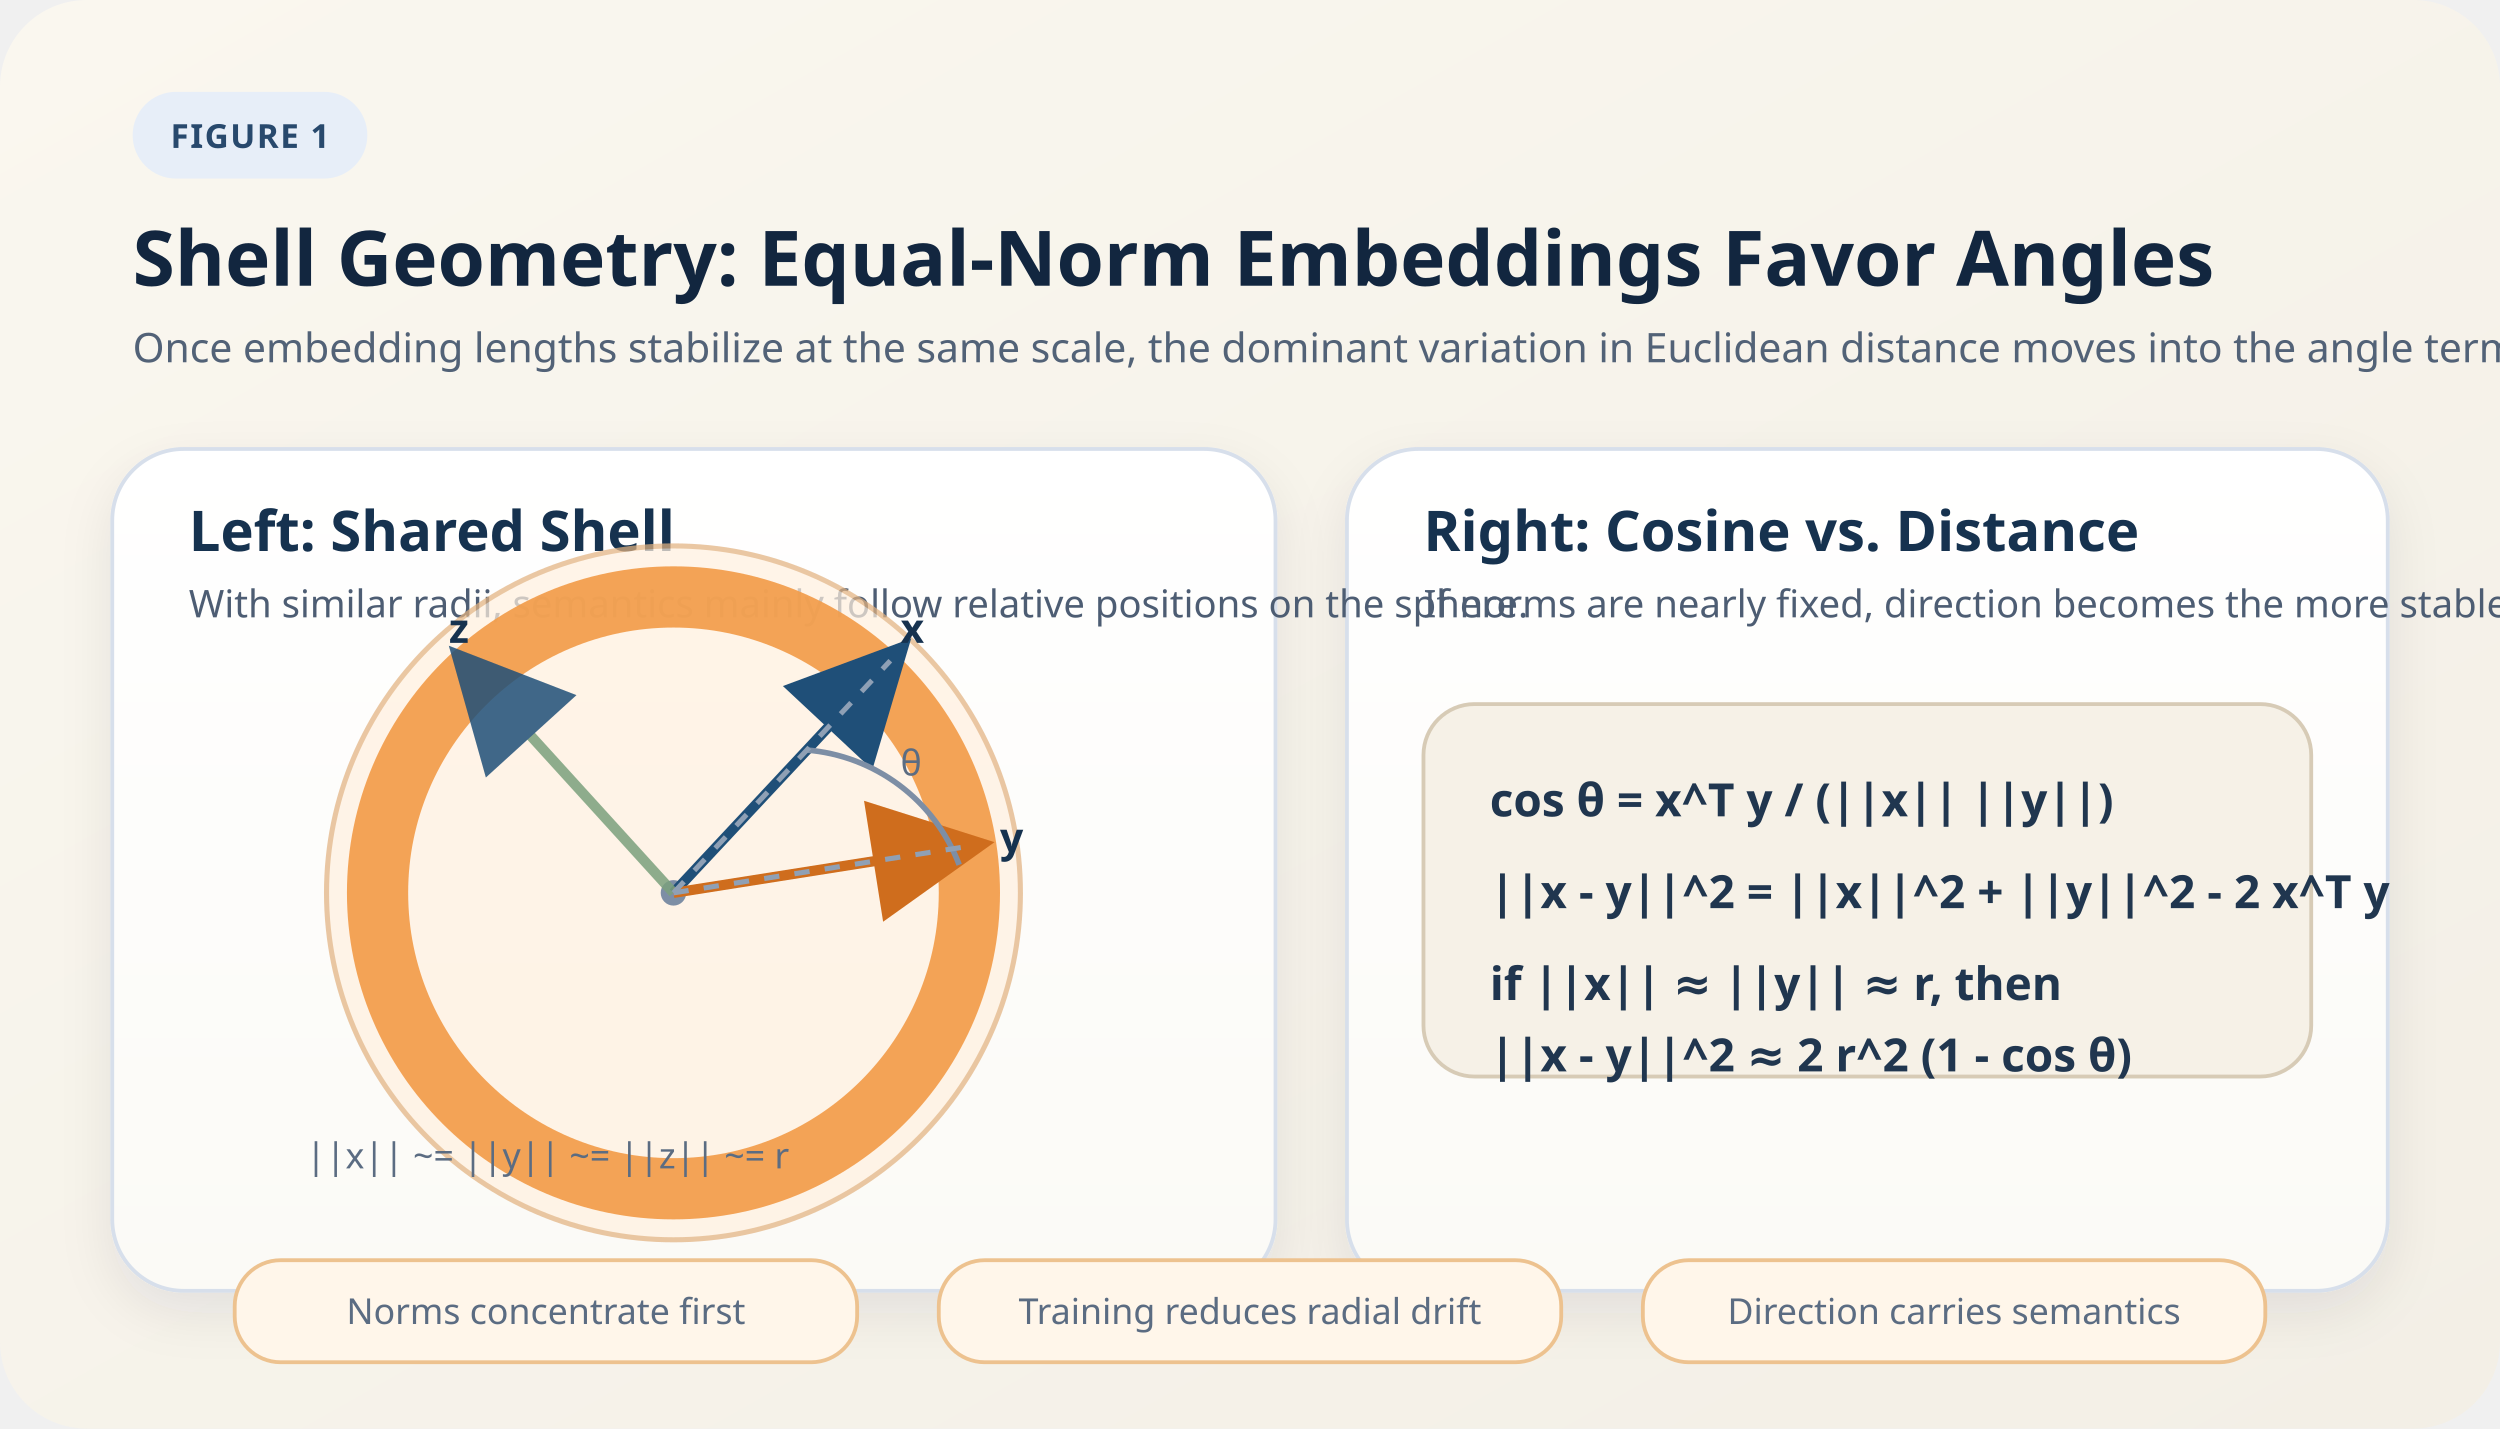
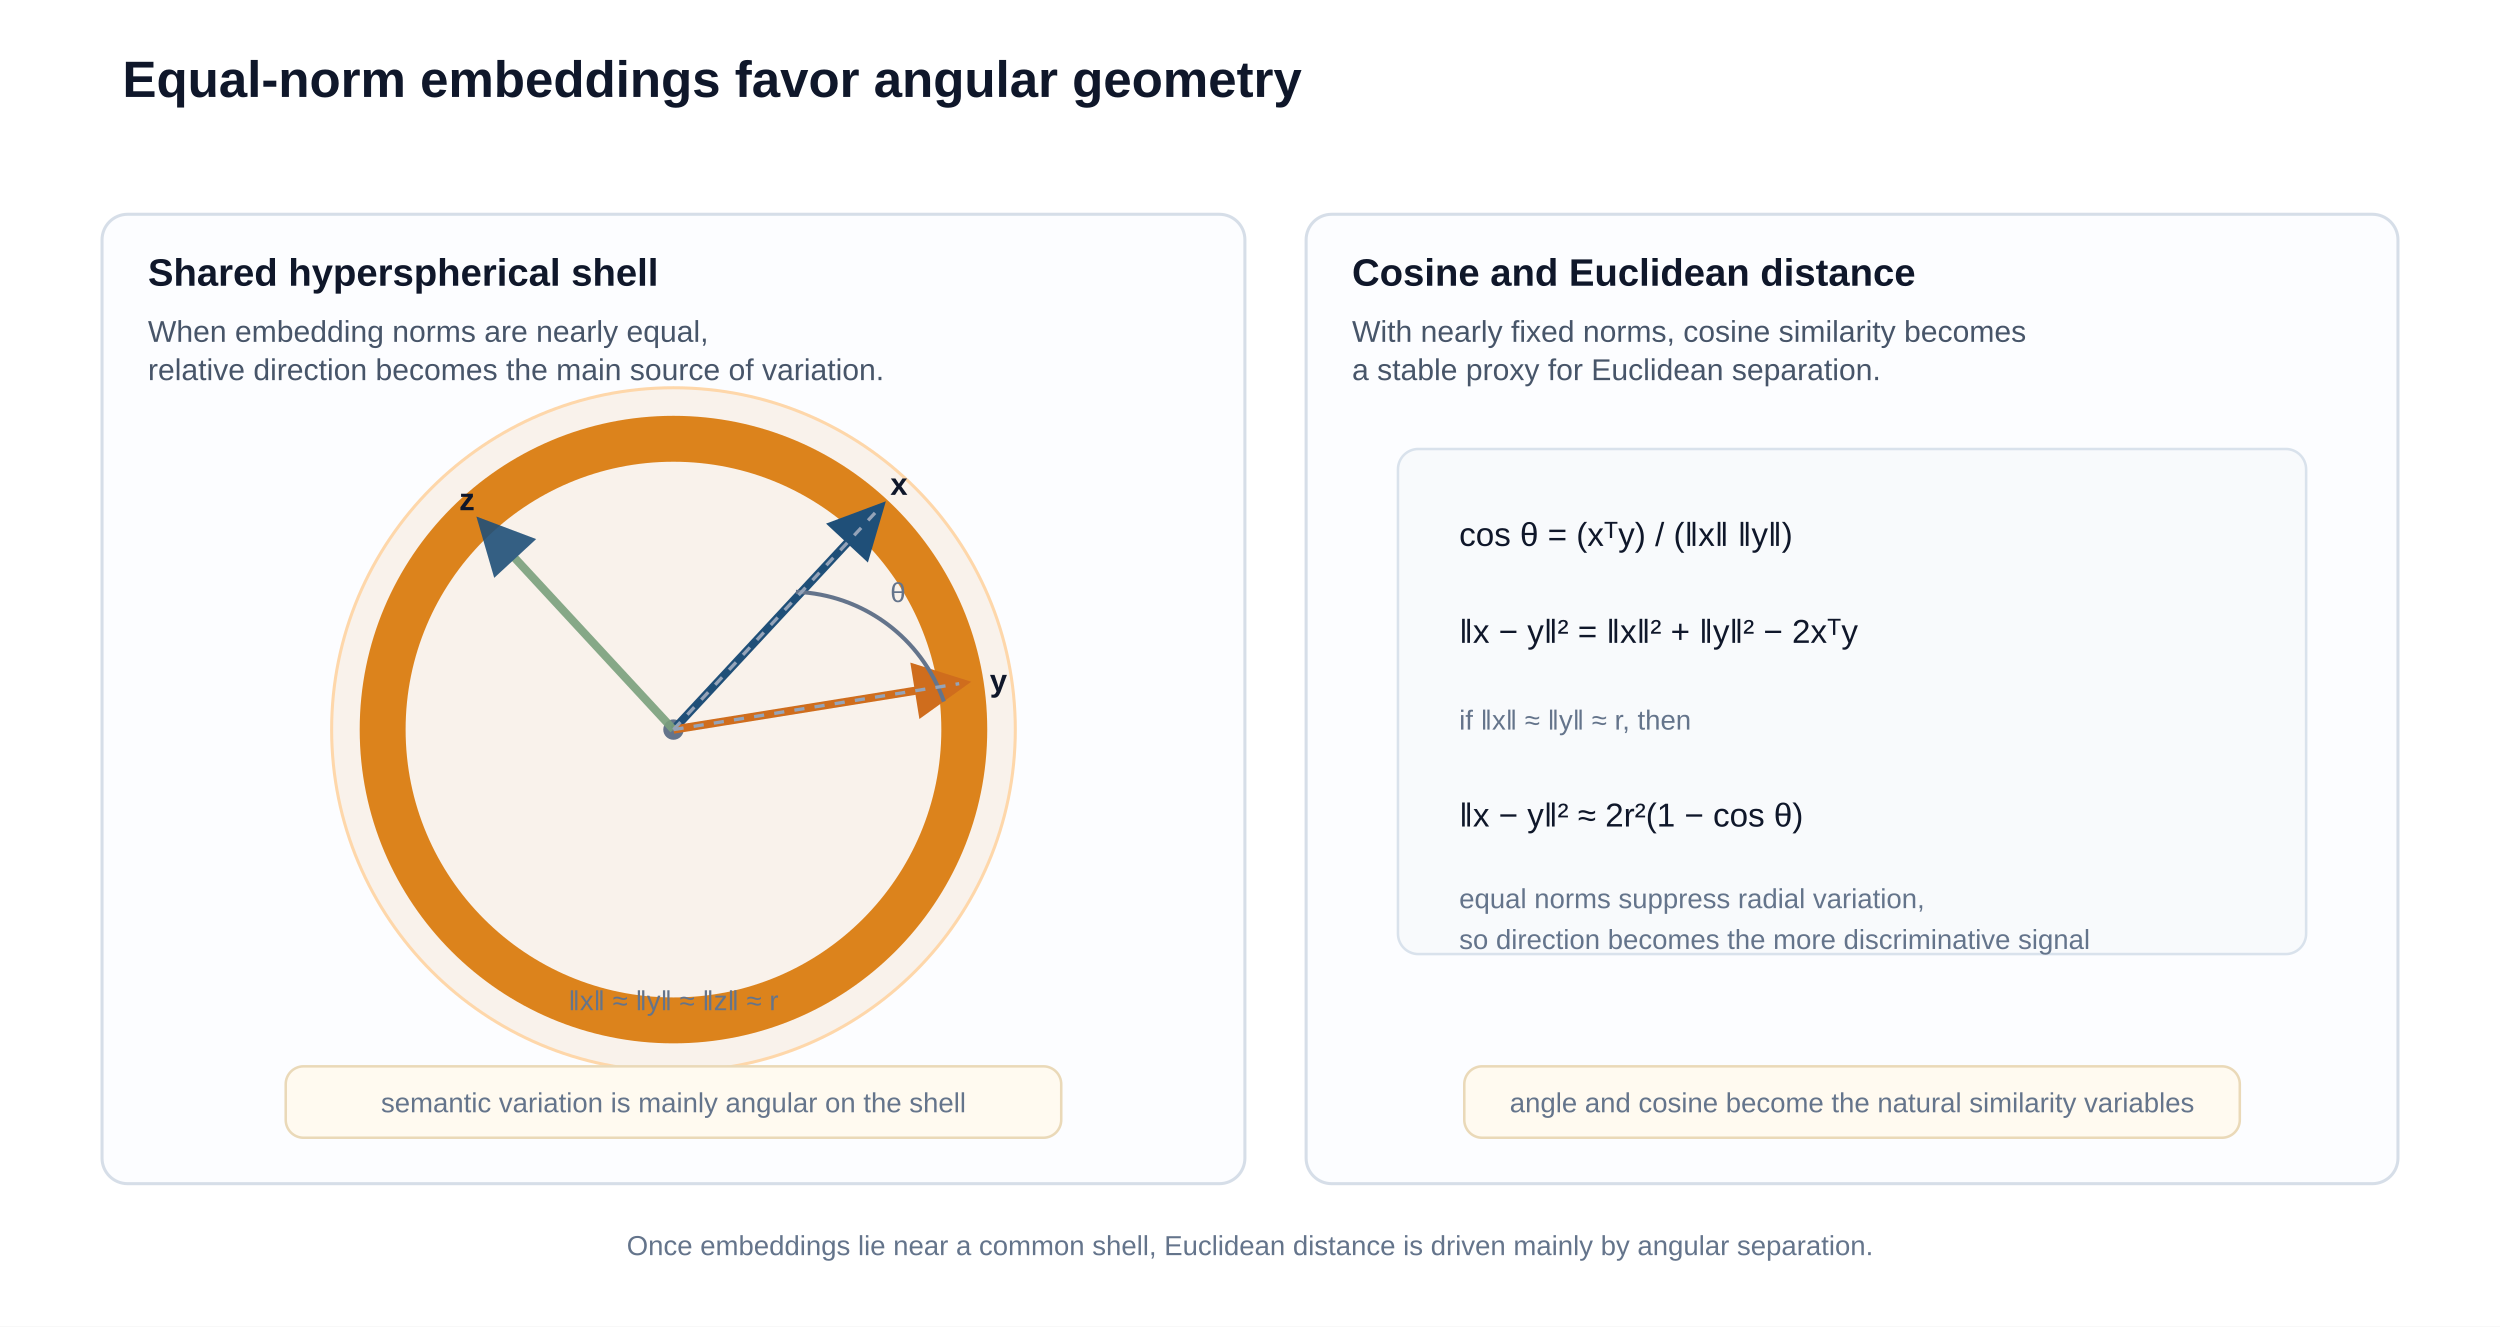
- <svg xmlns="http://www.w3.org/2000/svg" width="980" height="560" viewBox="0 0 980 560" role="img" aria-labelledby="title desc">
+ <svg xmlns="http://www.w3.org/2000/svg" width="980" height="520" viewBox="0 0 980 520" role="img" aria-labelledby="title desc">
  <defs>
-     <linearGradient id="bg" x1="0" y1="0" x2="1" y2="1">
-       <stop offset="0%" stop-color="#faf7ef" />
-       <stop offset="100%" stop-color="#f3efe6" />
-     </linearGradient>
-     <linearGradient id="card" x1="0" y1="0" x2="0" y2="1">
-       <stop offset="0%" stop-color="#ffffff" />
-       <stop offset="100%" stop-color="#fbfaf6" />
-     </linearGradient>
-     <filter id="shadow" x="-20%" y="-20%" width="140%" height="140%">
-       <feDropShadow dx="0" dy="8" stdDeviation="10" flood-color="#10233b" flood-opacity="0.08" />
-     </filter>
-     <marker id="navyArrow" markerWidth="12" markerHeight="12" refX="9" refY="6" orient="auto">
-       <path d="M0,0 L12,6 L0,12 z" fill="#1f4f78" />
+     <marker id="arrowBlue" markerWidth="7" markerHeight="7" refX="5.5" refY="3.5" orient="auto">
+       <path d="M0,0 L7,3.5 L0,7 z" fill="#1f4f78" />
    </marker>
-     <marker id="amberArrow" markerWidth="12" markerHeight="12" refX="9" refY="6" orient="auto">
-       <path d="M0,0 L12,6 L0,12 z" fill="#cf6d1d" />
+     <marker id="arrowOrange" markerWidth="7" markerHeight="7" refX="5.5" refY="3.5" orient="auto">
+       <path d="M0,0 L7,3.5 L0,7 z" fill="#cf6d1d" />
    </marker>
+     <style>
+       .bg { fill: #ffffff; }
+ 
+       .title {
+         fill: #0f172a;
+         font-family: Arial, Helvetica, "Noto Sans", "PingFang SC", sans-serif;
+         font-size: 20px;
+         font-weight: 700;
+       }
+ 
+       .panel {
+         fill: #fcfdff;
+         stroke: #d6dee8;
+         stroke-width: 1.2;
+         rx: 10;
+       }
+ 
+       .panel-title {
+         fill: #0f172a;
+         font-family: Arial, Helvetica, "Noto Sans", "PingFang SC", sans-serif;
+         font-size: 15px;
+         font-weight: 700;
+       }
+ 
+       .text {
+         fill: #475569;
+         font-family: Arial, Helvetica, "Noto Sans", "PingFang SC", sans-serif;
+         font-size: 11.8px;
+         font-weight: 400;
+       }
+ 
+       .small {
+         fill: #64748b;
+         font-family: Arial, Helvetica, "Noto Sans", "PingFang SC", sans-serif;
+         font-size: 10.8px;
+         font-weight: 400;
+       }
+ 
+       .label {
+         fill: #0f172a;
+         font-family: Arial, Helvetica, "Noto Sans", "PingFang SC", sans-serif;
+         font-size: 12.2px;
+         font-weight: 600;
+       }
+ 
+       .formula {
+         fill: #0f172a;
+         font-family: Arial, Helvetica, "Noto Sans", "PingFang SC", sans-serif;
+         font-size: 13px;
+         font-weight: 500;
+       }
+ 
+       .shell-core {
+         fill: rgba(217, 119, 6, 0.08);
+         stroke: #fed7aa;
+         stroke-width: 1.2;
+       }
+ 
+       .shell-ring {
+         fill: none;
+         stroke: #d97706;
+         stroke-width: 18;
+         stroke-linecap: round;
+         opacity: 0.9;
+       }
+ 
+       .guide {
+         fill: none;
+         stroke: #94a3b8;
+         stroke-width: 1.3;
+         stroke-dasharray: 4 4;
+       }
+ 
+       .angle {
+         fill: none;
+         stroke: #64748b;
+         stroke-width: 1.6;
+       }
+ 
+       .pt-blue { fill: #1f4f78; }
+       .pt-orange { fill: #cf6d1d; }
+       .pt-green { fill: #7aa07c; }
+ 
+       .formula-box {
+         fill: #f8fafc;
+         stroke: #d9e2ec;
+         stroke-width: 1;
+         rx: 8;
+       }
+ 
+       .note-box {
+         fill: #fffaf0;
+         stroke: #ead9b8;
+         stroke-width: 1;
+         rx: 7;
+       }
+     </style>
  </defs>
-   <style>
-     .title { fill: #12263f; font-family: "Avenir Next", "PingFang SC", "Noto Sans SC", "Source Han Sans SC", sans-serif; font-size: 30px; font-weight: 700; }
-     .subtitle { fill: #526277; font-family: "Avenir Next", "PingFang SC", "Noto Sans SC", "Source Han Sans SC", sans-serif; font-size: 16px; font-weight: 500; }
-     .card { fill: url(#card); stroke: #d7dfeb; stroke-width: 1.5; rx: 28; filter: url(#shadow); }
-     .pill { fill: #e7eef8; }
-     .pill-text { fill: #28496d; font-family: "Avenir Next", "PingFang SC", "Noto Sans SC", "Source Han Sans SC", sans-serif; font-size: 13px; font-weight: 700; letter-spacing: 0.6px; }
-     .card-title { fill: #16324f; font-family: "Avenir Next", "PingFang SC", "Noto Sans SC", "Source Han Sans SC", sans-serif; font-size: 22px; font-weight: 700; }
-     .card-text { fill: #4d5d73; font-family: "Avenir Next", "PingFang SC", "Noto Sans SC", "Source Han Sans SC", sans-serif; font-size: 15px; font-weight: 500; }
-     .shell-base { fill: #fff0df; stroke: #e2b280; stroke-width: 2; }
-     .shell-ring { fill: none; stroke: #f29c4a; stroke-width: 24; opacity: 0.92; }
-     .point-a { fill: #1f4f78; }
-     .point-b { fill: #cf6d1d; }
-     .point-c { fill: #7aa07c; }
-     .guide { fill: none; stroke: #8fa0b5; stroke-width: 2; stroke-dasharray: 6 6; }
-     .angle { fill: none; stroke: #7d8ea5; stroke-width: 2.2; }
-     .formula-box { fill: #f6f1e7; stroke: #d7cbb6; stroke-width: 1.5; rx: 20; }
-     .step-box { fill: #fff6ea; stroke: #edc28f; stroke-width: 1.5; rx: 18; }
-     .label { fill: #16324f; font-family: "Avenir Next", "PingFang SC", "Noto Sans SC", "Source Han Sans SC", sans-serif; font-size: 16px; font-weight: 700; }
-     .small { fill: #5b6c82; font-family: "Avenir Next", "PingFang SC", "Noto Sans SC", "Source Han Sans SC", sans-serif; font-size: 14px; font-weight: 500; }
-     .formula { fill: #20364f; font-family: "Avenir Next", "PingFang SC", "Noto Sans SC", "Source Han Sans SC", sans-serif; font-size: 18px; font-weight: 600; }
-   </style>
-   <rect x="0" y="0" width="980" height="560" fill="url(#bg)" rx="34" />
-   <rect class="pill" x="52" y="36" width="92" height="34" rx="17" />
-   <text class="pill-text" x="98" y="58" text-anchor="middle">FIGURE 1</text>
-   <text class="title" x="52" y="112">Shell Geometry: Equal-Norm Embeddings Favor Angles</text>
-   <text class="subtitle" x="52" y="142">Once embedding lengths stabilize at the same scale, the dominant variation in Euclidean distance moves into the angle term.</text>
-   <rect class="card" x="44" y="176" width="456" height="330" rx="28" />
-   <rect class="card" x="528" y="176" width="408" height="330" rx="28" />
-   <text class="card-title" x="74" y="216">Left: Shared Shell</text>
-   <text class="card-text" x="74" y="242">With similar radii, semantics mainly follow relative positions on the sphere.</text>
-   <circle class="shell-base" cx="264" cy="350" r="136" opacity="0.72" />
-   <circle class="shell-ring" cx="264" cy="350" r="116" />
-   <circle cx="264" cy="350" r="5" fill="#7d8ea5" />
-   <line x1="264" y1="350" x2="349" y2="259" stroke="#1f4f78" stroke-width="4" marker-end="url(#navyArrow)" />
-   <line x1="264" y1="350" x2="378" y2="332" stroke="#cf6d1d" stroke-width="4" marker-end="url(#amberArrow)" />
-   <line x1="264" y1="350" x2="184" y2="262" stroke="#7aa07c" stroke-width="4" marker-end="url(#navyArrow)" opacity="0.85" />
-   <path class="angle" d="M316 294 A70 70 0 0 1 376 339" />
-   <text class="small" x="353" y="304">θ</text>
-   <text class="label" x="353" y="252">x</text>
-   <text class="label" x="392" y="334">y</text>
-   <text class="label" x="176" y="252">z</text>
-   <path class="guide" d="M264 350 L349 259" />
-   <path class="guide" d="M264 350 L378 332" />
-   <text class="small" x="120" y="458">||x|| ~= ||y|| ~= ||z|| ~= r</text>
-   <text class="card-title" x="558" y="216">Right: Cosine vs. Distance</text>
-   <text class="card-text" x="558" y="242">If norms are nearly fixed, direction becomes the more stable discriminative signal.</text>
-   <rect class="formula-box" x="558" y="276" width="348" height="146" rx="20" />
-   <text class="formula" x="584" y="320">cos θ = x^T y / (||x|| ||y||)</text>
-   <text class="formula" x="584" y="356">||x - y||^2 = ||x||^2 + ||y||^2 - 2 x^T y</text>
-   <text class="formula" x="584" y="392">if ||x|| ≈ ||y|| ≈ r, then</text>
-   <text class="formula" x="584" y="420">||x - y||^2 ≈ 2 r^2 (1 - cos θ)</text>
-   <rect class="step-box" x="92" y="494" width="244" height="40" rx="20" />
-   <rect class="step-box" x="368" y="494" width="244" height="40" rx="20" />
-   <rect class="step-box" x="644" y="494" width="244" height="40" rx="20" />
-   <text class="small" x="214" y="519" text-anchor="middle">Norms concentrate first</text>
-   <text class="small" x="490" y="519" text-anchor="middle">Training reduces radial drift</text>
-   <text class="small" x="766" y="519" text-anchor="middle">Direction carries semantics</text>
+   <rect class="bg" x="0" y="0" width="980" height="520" />
+   <text class="title" x="48" y="38">Equal-norm embeddings favor angular geometry</text>
+   <rect class="panel" x="40" y="84" width="448" height="380" rx="10" />
+   <rect class="panel" x="512" y="84" width="428" height="380" rx="10" />
+   <text class="panel-title" x="58" y="112">Shared hyperspherical shell</text>
+   <text class="text" x="58" y="134">
+     <tspan x="58" dy="0">When embedding norms are nearly equal,</tspan>
+     <tspan x="58" dy="15">relative direction becomes the main source of variation.</tspan>
+   </text>
+   <circle class="shell-core" cx="264" cy="286" r="134" />
+   <circle class="shell-ring" cx="264" cy="286" r="114" />
+   <circle cx="264" cy="286" r="4" fill="#64748b" />
+   <line x1="264" y1="286" x2="344" y2="200" stroke="#1f4f78" stroke-width="3.2" marker-end="url(#arrowBlue)" />
+   <line x1="264" y1="286" x2="376" y2="268" stroke="#cf6d1d" stroke-width="3.2" marker-end="url(#arrowOrange)" />
+   <line x1="264" y1="286" x2="190" y2="206" stroke="#7aa07c" stroke-width="3.2" marker-end="url(#arrowBlue)" opacity="0.9" />
+   <path class="angle" d="M312 232 A64 64 0 0 1 370 275" />
+   <path class="guide" d="M264 286 L344 200" />
+   <path class="guide" d="M264 286 L376 268" />
+   <text class="small" x="349" y="236">θ</text>
+   <text class="label" x="349" y="194">x</text>
+   <text class="label" x="388" y="271">y</text>
+   <text class="label" x="180" y="200">z</text>
+   <text class="small" x="264" y="396" text-anchor="middle">‖x‖ ≈ ‖y‖ ≈ ‖z‖ ≈ r</text>
+   <rect class="note-box" x="112" y="418" width="304" height="28" rx="7" />
+   <text class="small" x="264" y="436" text-anchor="middle">semantic variation is mainly angular on the shell</text>
+   <text class="panel-title" x="530" y="112">Cosine and Euclidean distance</text>
+   <text class="text" x="530" y="134">
+     <tspan x="530" dy="0">With nearly fixed norms, cosine similarity becomes</tspan>
+     <tspan x="530" dy="15">a stable proxy for Euclidean separation.</tspan>
+   </text>
+   <rect class="formula-box" x="548" y="176" width="356" height="198" rx="8" />
+   <text class="formula" x="572" y="214">cos θ = (xᵀy) / (‖x‖ ‖y‖)</text>
+   <text class="formula" x="572" y="252">‖x − y‖² = ‖x‖² + ‖y‖² − 2xᵀy</text>
+   <text class="small" x="572" y="286">if ‖x‖ ≈ ‖y‖ ≈ r, then</text>
+   <text class="formula" x="572" y="324">‖x − y‖² ≈ 2r²(1 − cos θ)</text>
+   <text class="small" x="572" y="356">equal norms suppress radial variation,</text>
+   <text class="small" x="572" y="372">so direction becomes the more discriminative signal</text>
+   <rect class="note-box" x="574" y="418" width="304" height="28" rx="7" />
+   <text class="small" x="726" y="436" text-anchor="middle">angle and cosine become the natural similarity variables</text>
+   <text class="small" x="490" y="492" text-anchor="middle">
+     Once embeddings lie near a common shell, Euclidean distance is driven mainly by angular separation.
+   </text>
</svg>
